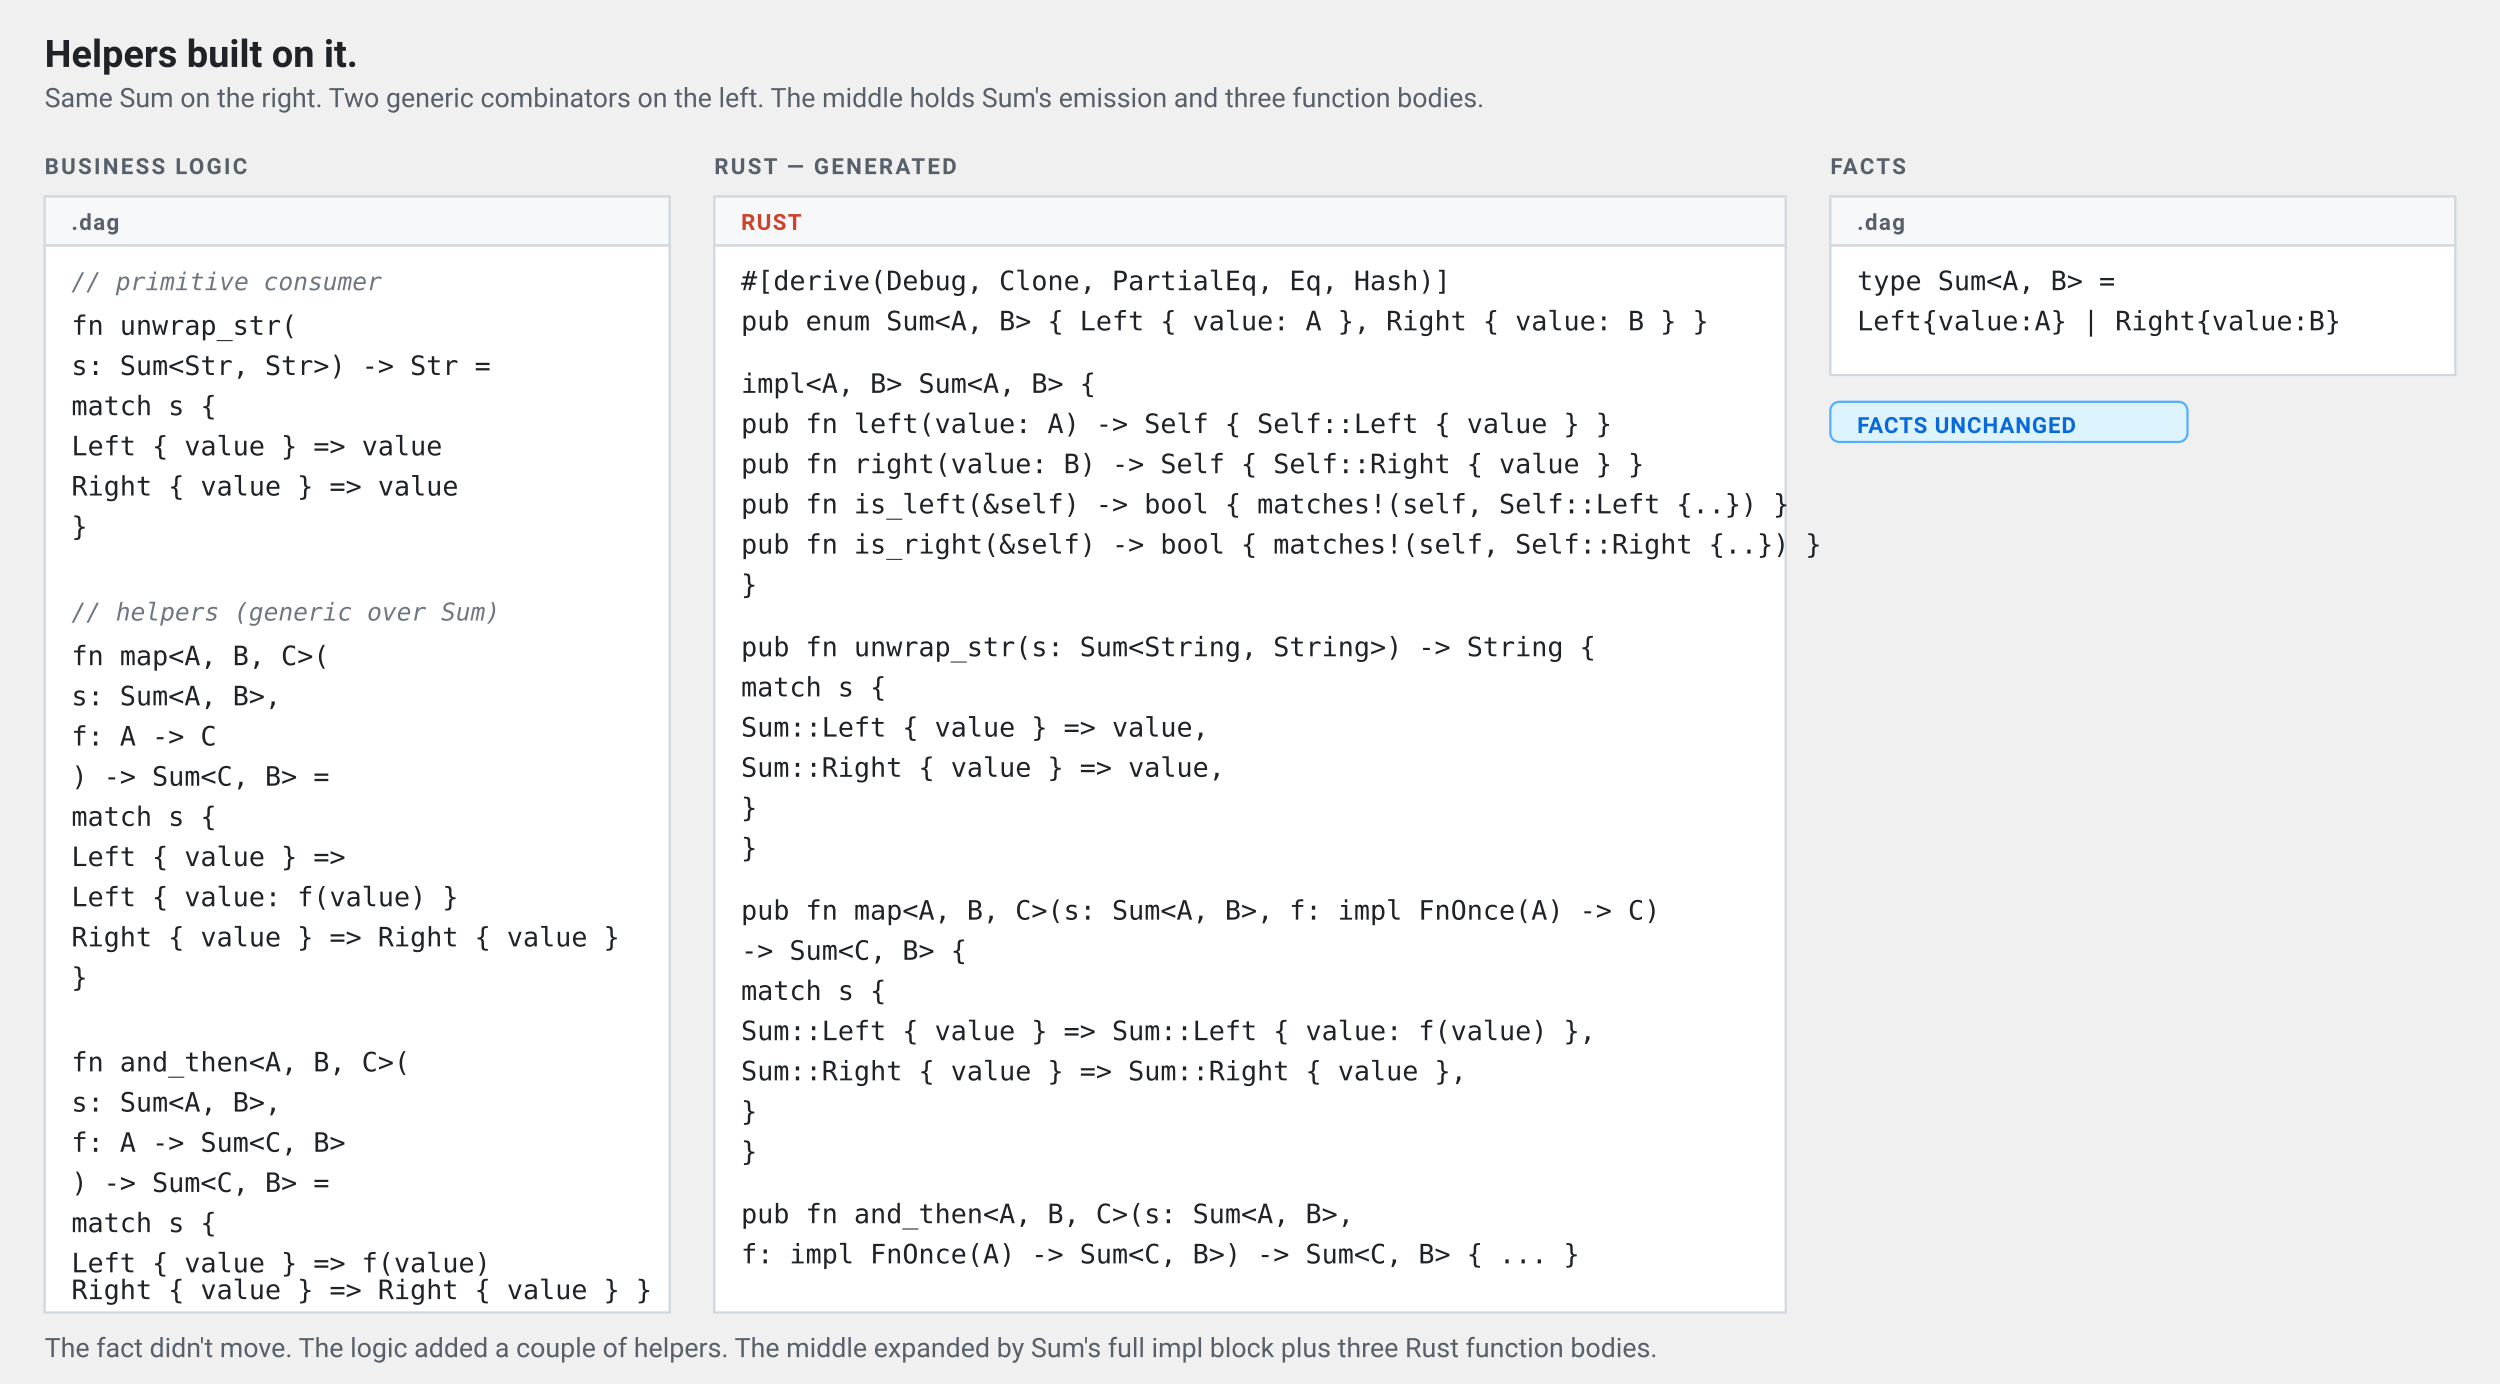
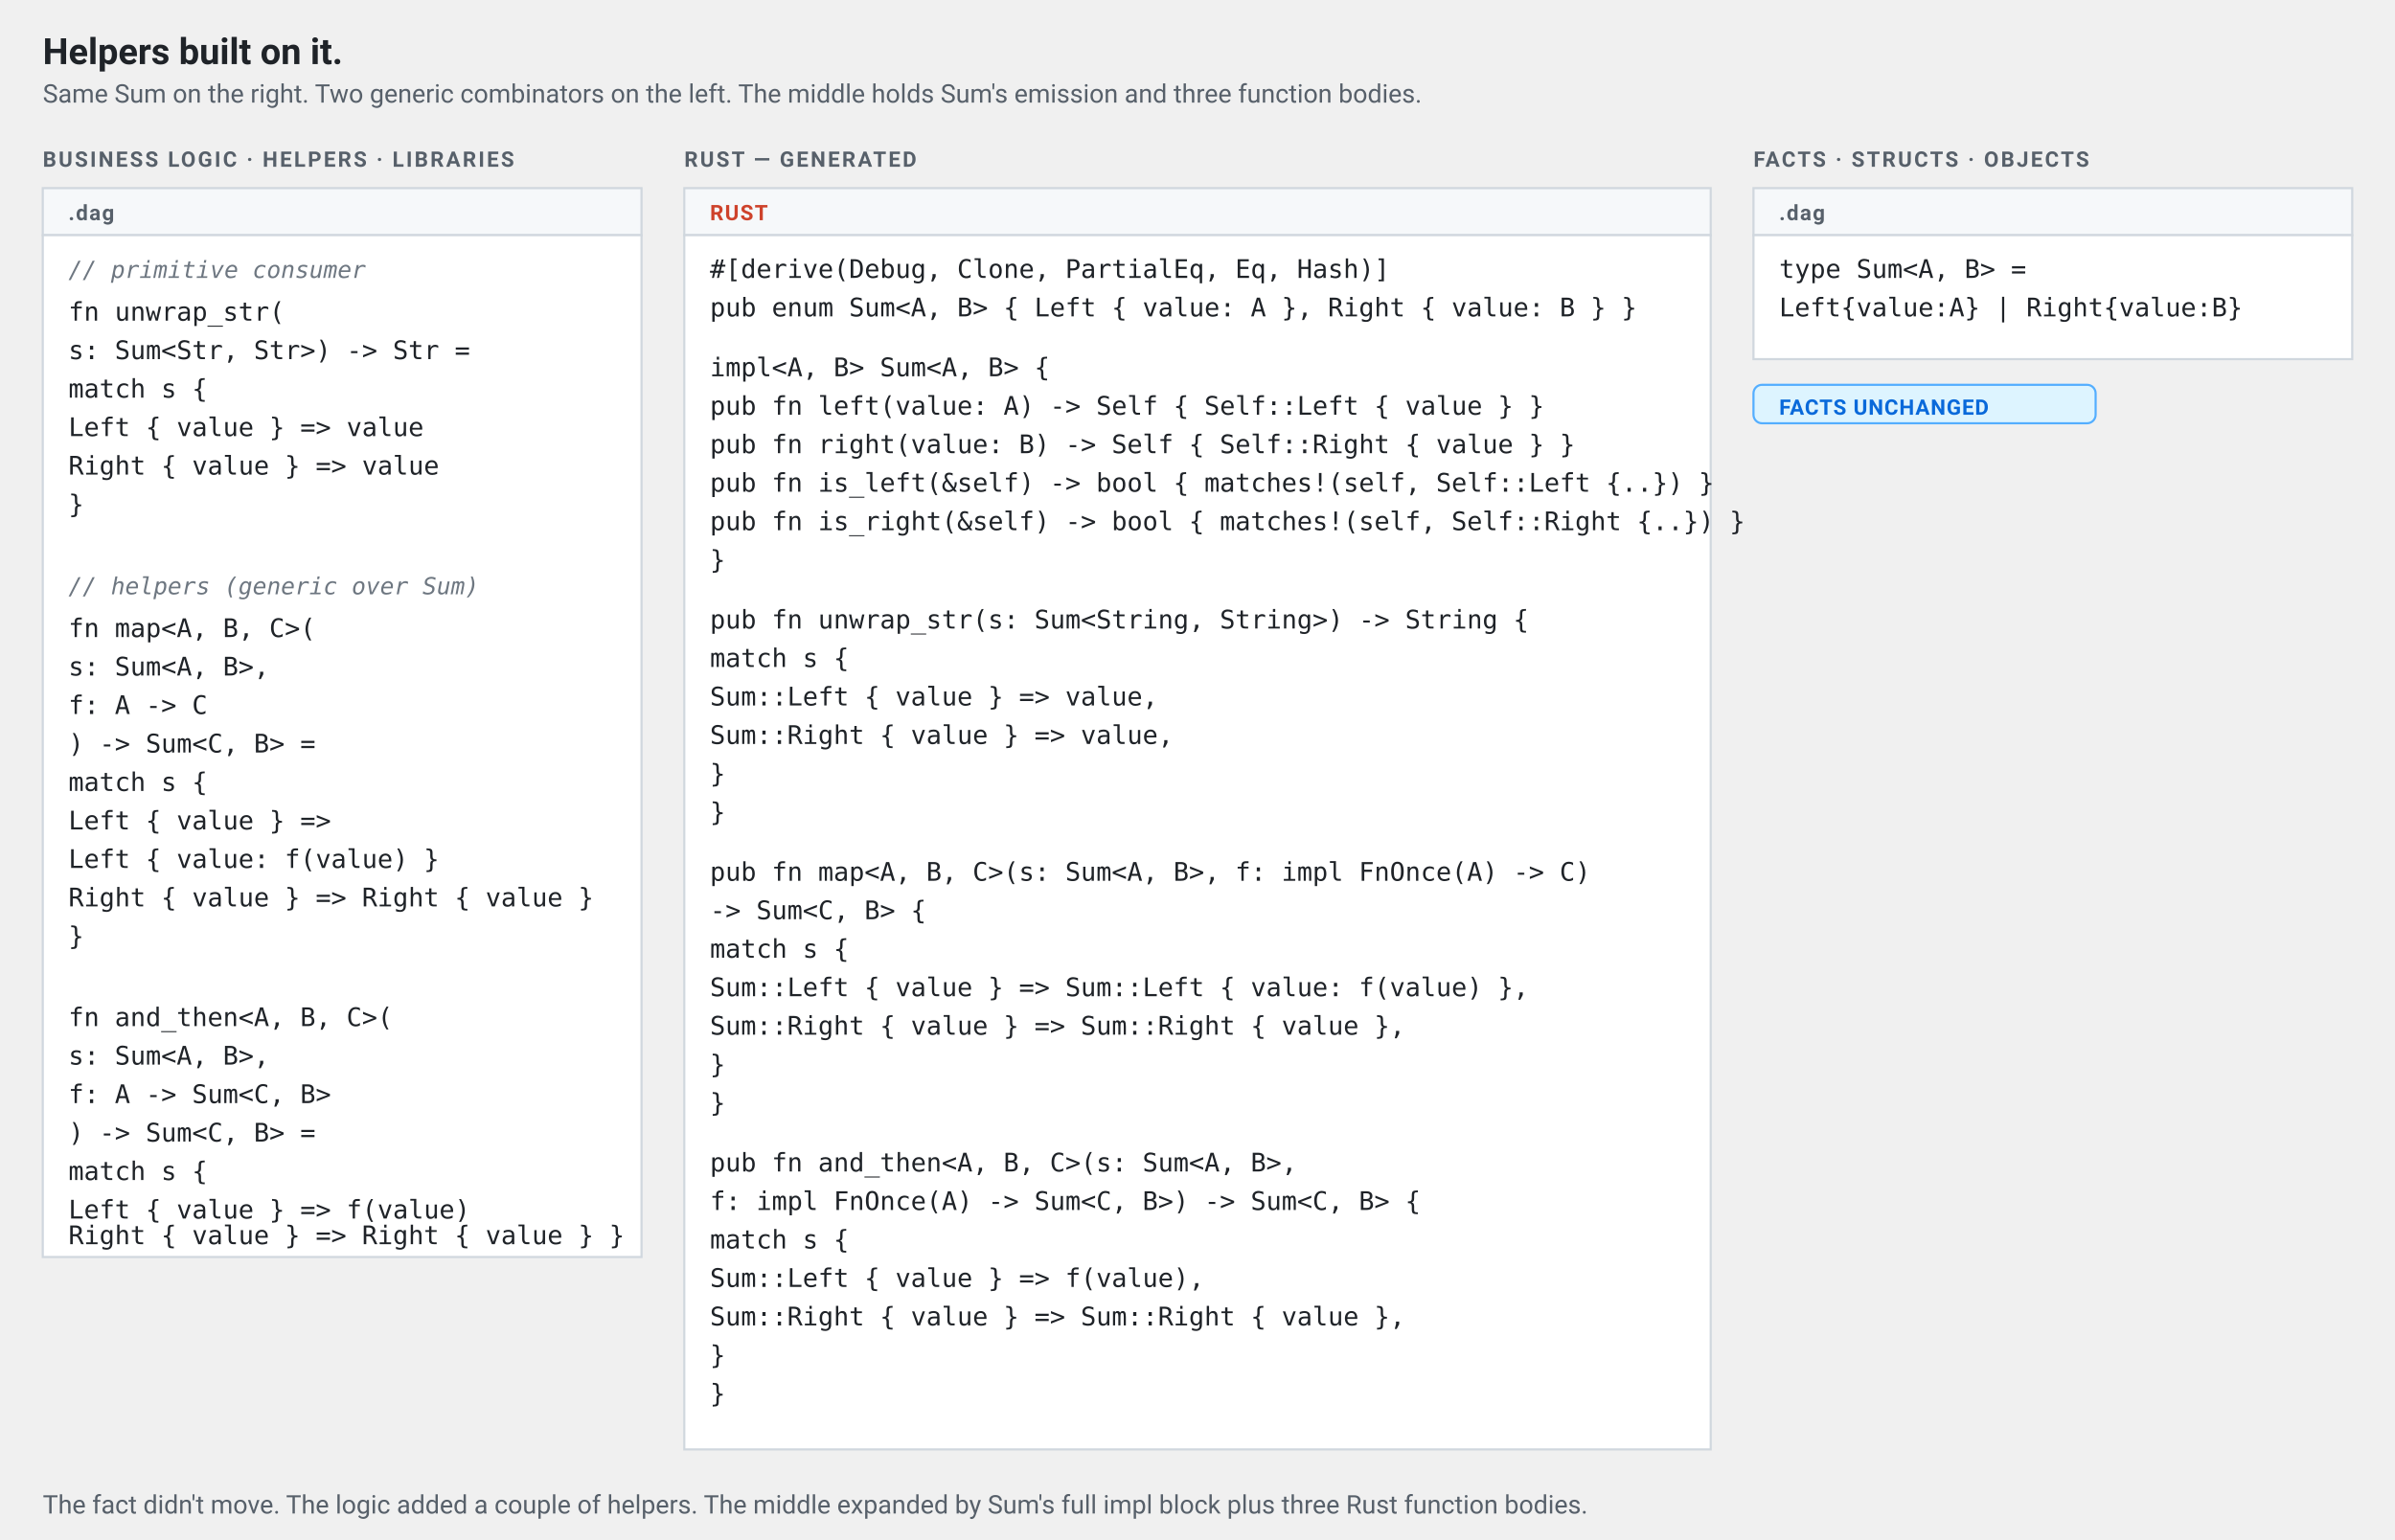
- <svg xmlns="http://www.w3.org/2000/svg" viewBox="0 0 1120 620" font-family="-apple-system, BlinkMacSystemFont, 'Segoe UI', Roboto, sans-serif">
+ <svg xmlns="http://www.w3.org/2000/svg" viewBox="0 0 1120 720" font-family="-apple-system, BlinkMacSystemFont, 'Segoe UI', Roboto, sans-serif">
  <defs>
    <style>
      .title { font-size: 17px; font-weight: 600; fill: #1f2328; }
      .sub { font-size: 12px; fill: #57606a; }
      .col-label { font-size: 10px; font-weight: 700; fill: #57606a; letter-spacing: 0.10em; }
      .badge { font-size: 10px; font-weight: 700; letter-spacing: 0.06em; }
      .badge-rust { fill: #ce422b; }
      .badge-dag  { fill: #57606a; }
      .code   { font-family: ui-monospace, 'SF Mono', Menlo, Consolas, monospace; font-size: 12px; fill: #1f2328; }
      .layer  { font-family: ui-monospace, 'SF Mono', Menlo, Consolas, monospace; font-size: 11px; font-style: italic; fill: #6e7781; }
      .card { fill: #ffffff; stroke: #d0d7de; stroke-width: 1; }
      .card-header { fill: #f6f8fa; stroke: #d0d7de; stroke-width: 1; }
      .stable { fill: #ddf4ff; stroke: #54aeff; stroke-width: 1; }
      .stable-text { font-size: 10px; font-weight: 600; fill: #0969da; letter-spacing: 0.04em; }
    </style>
  </defs>
  <text x="20" y="30" class="title">Helpers built on it.</text>
  <text x="20" y="48" class="sub">Same Sum on the right. Two generic combinators on the left. The middle holds Sum's emission and three function bodies.</text>
-   <text x="20" y="78" class="col-label">BUSINESS LOGIC</text>
+   <text x="20" y="78" class="col-label">BUSINESS LOGIC · HELPERS · LIBRARIES</text>
  <text x="320" y="78" class="col-label">RUST — GENERATED</text>
-   <text x="820" y="78" class="col-label">FACTS</text>
+   <text x="820" y="78" class="col-label">FACTS · STRUCTS · OBJECTS</text>
  <rect x="20" y="88" width="280" height="22" class="card-header" />
  <text x="32" y="103" class="badge badge-dag">.dag</text>
  <rect x="20" y="110" width="280" height="478" class="card" />
  <text x="32" y="130" class="layer">// primitive consumer</text>
  <text x="32" y="150" class="code">fn unwrap_str(</text>
  <text x="32" y="168" class="code">    s: Sum&lt;Str, Str&gt;) -&gt; Str =</text>
  <text x="32" y="186" class="code">  match s {</text>
  <text x="32" y="204" class="code">    Left  { value } =&gt; value</text>
  <text x="32" y="222" class="code">    Right { value } =&gt; value</text>
  <text x="32" y="240" class="code">  }</text>
  <text x="32" y="278" class="layer">// helpers (generic over Sum)</text>
  <text x="32" y="298" class="code">fn map&lt;A, B, C&gt;(</text>
  <text x="32" y="316" class="code">    s: Sum&lt;A, B&gt;,</text>
  <text x="32" y="334" class="code">    f: A -&gt; C</text>
  <text x="32" y="352" class="code">) -&gt; Sum&lt;C, B&gt; =</text>
  <text x="32" y="370" class="code">  match s {</text>
  <text x="32" y="388" class="code">    Left  { value } =&gt;</text>
  <text x="32" y="406" class="code">      Left { value: f(value) }</text>
  <text x="32" y="424" class="code">    Right { value } =&gt; Right { value }</text>
  <text x="32" y="442" class="code">  }</text>
  <text x="32" y="480" class="code">fn and_then&lt;A, B, C&gt;(</text>
  <text x="32" y="498" class="code">    s: Sum&lt;A, B&gt;,</text>
  <text x="32" y="516" class="code">    f: A -&gt; Sum&lt;C, B&gt;</text>
  <text x="32" y="534" class="code">) -&gt; Sum&lt;C, B&gt; =</text>
  <text x="32" y="552" class="code">  match s {</text>
  <text x="32" y="570" class="code">    Left  { value } =&gt; f(value)</text>
  <text x="32" y="582" class="code">    Right { value } =&gt; Right { value } }</text>
  <rect x="320" y="88" width="480" height="22" class="card-header" />
  <text x="332" y="103" class="badge badge-rust">RUST</text>
-   <rect x="320" y="110" width="480" height="478" class="card" />
+   <rect x="320" y="110" width="480" height="568" class="card" />
  <text x="332" y="130" class="code">#[derive(Debug, Clone, PartialEq, Eq, Hash)]</text>
  <text x="332" y="148" class="code">pub enum Sum&lt;A, B&gt; { Left { value: A }, Right { value: B } }</text>
  <text x="332" y="176" class="code">impl&lt;A, B&gt; Sum&lt;A, B&gt; {</text>
  <text x="332" y="194" class="code">    pub fn left(value: A)  -&gt; Self { Self::Left  { value } }</text>
  <text x="332" y="212" class="code">    pub fn right(value: B) -&gt; Self { Self::Right { value } }</text>
  <text x="332" y="230" class="code">    pub fn is_left(&amp;self)  -&gt; bool { matches!(self, Self::Left  {..}) }</text>
  <text x="332" y="248" class="code">    pub fn is_right(&amp;self) -&gt; bool { matches!(self, Self::Right {..}) }</text>
  <text x="332" y="266" class="code">}</text>
  <text x="332" y="294" class="code">pub fn unwrap_str(s: Sum&lt;String, String&gt;) -&gt; String {</text>
  <text x="332" y="312" class="code">    match s {</text>
  <text x="332" y="330" class="code">        Sum::Left  { value } =&gt; value,</text>
  <text x="332" y="348" class="code">        Sum::Right { value } =&gt; value,</text>
  <text x="332" y="366" class="code">    }</text>
  <text x="332" y="384" class="code">}</text>
  <text x="332" y="412" class="code">pub fn map&lt;A, B, C&gt;(s: Sum&lt;A, B&gt;, f: impl FnOnce(A) -&gt; C)</text>
  <text x="332" y="430" class="code">    -&gt; Sum&lt;C, B&gt; {</text>
  <text x="332" y="448" class="code">    match s {</text>
  <text x="332" y="466" class="code">        Sum::Left  { value } =&gt; Sum::Left  { value: f(value) },</text>
  <text x="332" y="484" class="code">        Sum::Right { value } =&gt; Sum::Right { value },</text>
  <text x="332" y="502" class="code">    }</text>
  <text x="332" y="520" class="code">}</text>
  <text x="332" y="548" class="code">pub fn and_then&lt;A, B, C&gt;(s: Sum&lt;A, B&gt;,</text>
-   <text x="332" y="566" class="code">    f: impl FnOnce(A) -&gt; Sum&lt;C, B&gt;) -&gt; Sum&lt;C, B&gt; { ... }</text>
+   <text x="332" y="566" class="code">    f: impl FnOnce(A) -&gt; Sum&lt;C, B&gt;) -&gt; Sum&lt;C, B&gt; {</text>
+   <text x="332" y="584" class="code">    match s {</text>
+   <text x="332" y="602" class="code">        Sum::Left  { value } =&gt; f(value),</text>
+   <text x="332" y="620" class="code">        Sum::Right { value } =&gt; Sum::Right { value },</text>
+   <text x="332" y="638" class="code">    }</text>
+   <text x="332" y="656" class="code">}</text>
  <rect x="820" y="88" width="280" height="22" class="card-header" />
  <text x="832" y="103" class="badge badge-dag">.dag</text>
  <rect x="820" y="110" width="280" height="58" class="card" />
  <text x="832" y="130" class="code">type Sum&lt;A, B&gt; =</text>
  <text x="832" y="148" class="code">  Left{value:A} | Right{value:B}</text>
  <rect x="820" y="180" width="160" height="18" rx="4" class="stable" />
  <text x="832" y="194" class="stable-text">FACTS UNCHANGED</text>
-   <text x="20" y="608" class="sub">The fact didn't move. The logic added a couple of helpers. The middle expanded by Sum's full impl block plus three Rust function bodies.</text>
+   <text x="20" y="708" class="sub">The fact didn't move. The logic added a couple of helpers. The middle expanded by Sum's full impl block plus three Rust function bodies.</text>
</svg>
